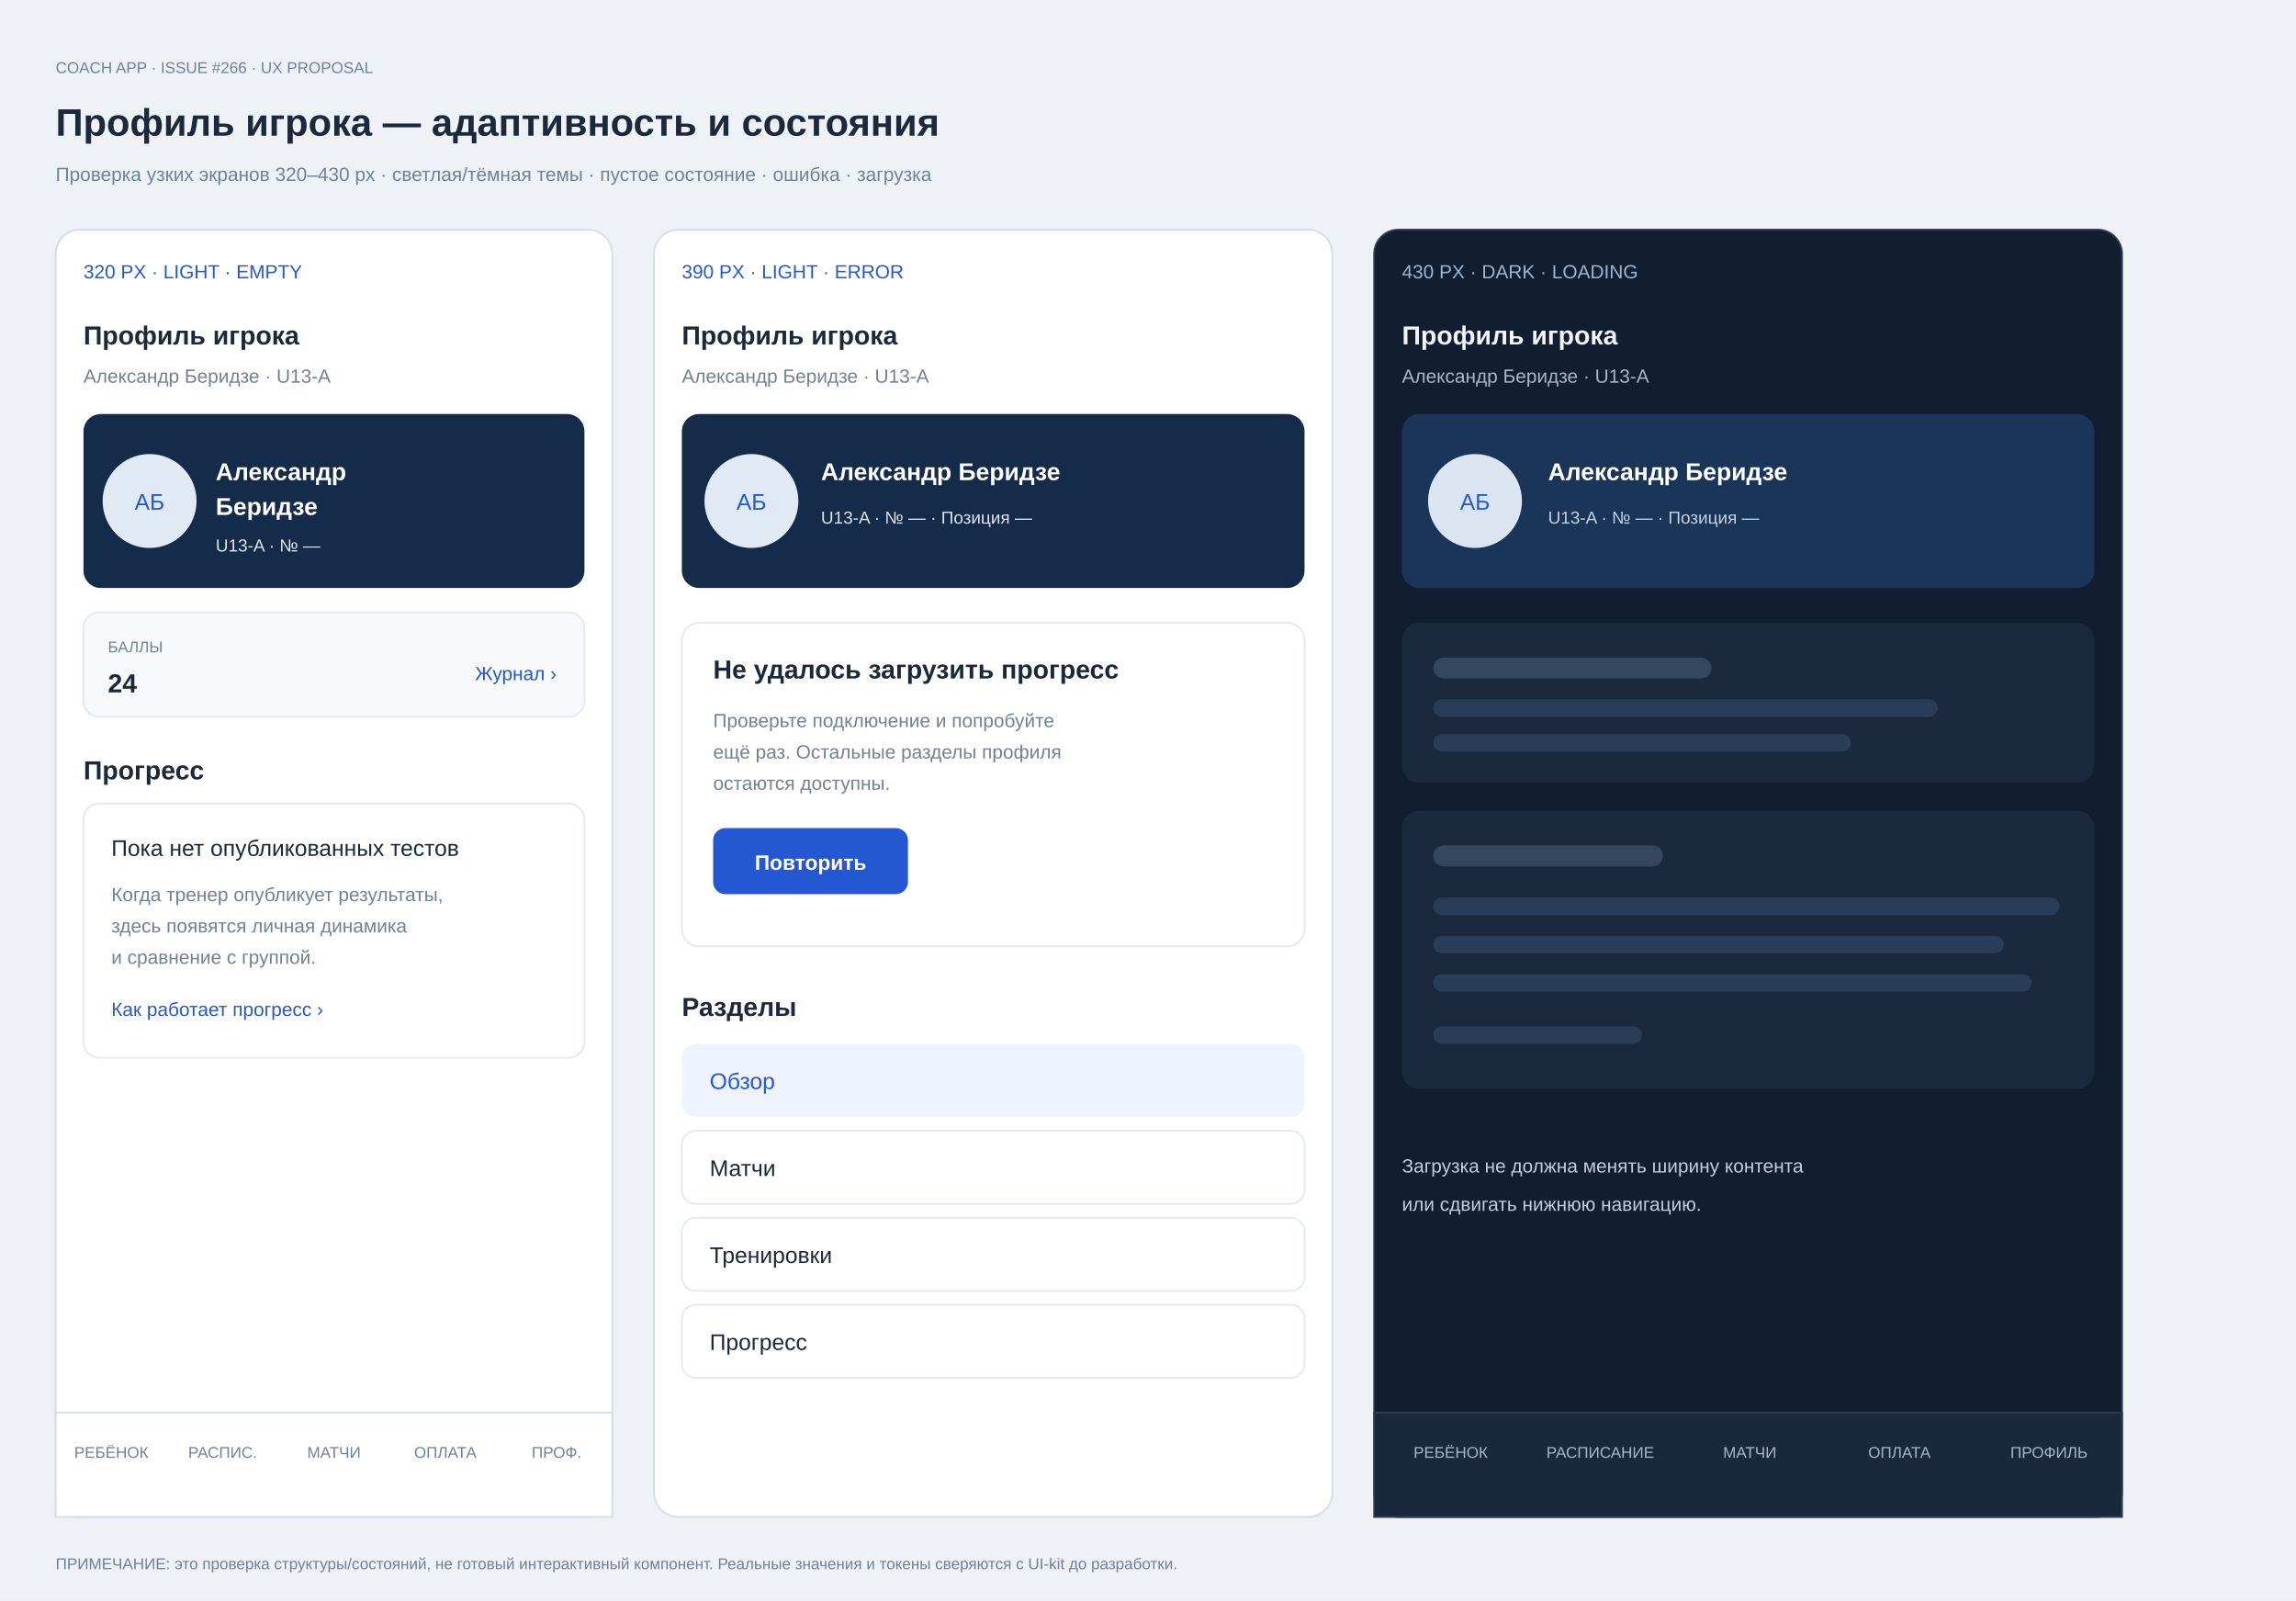
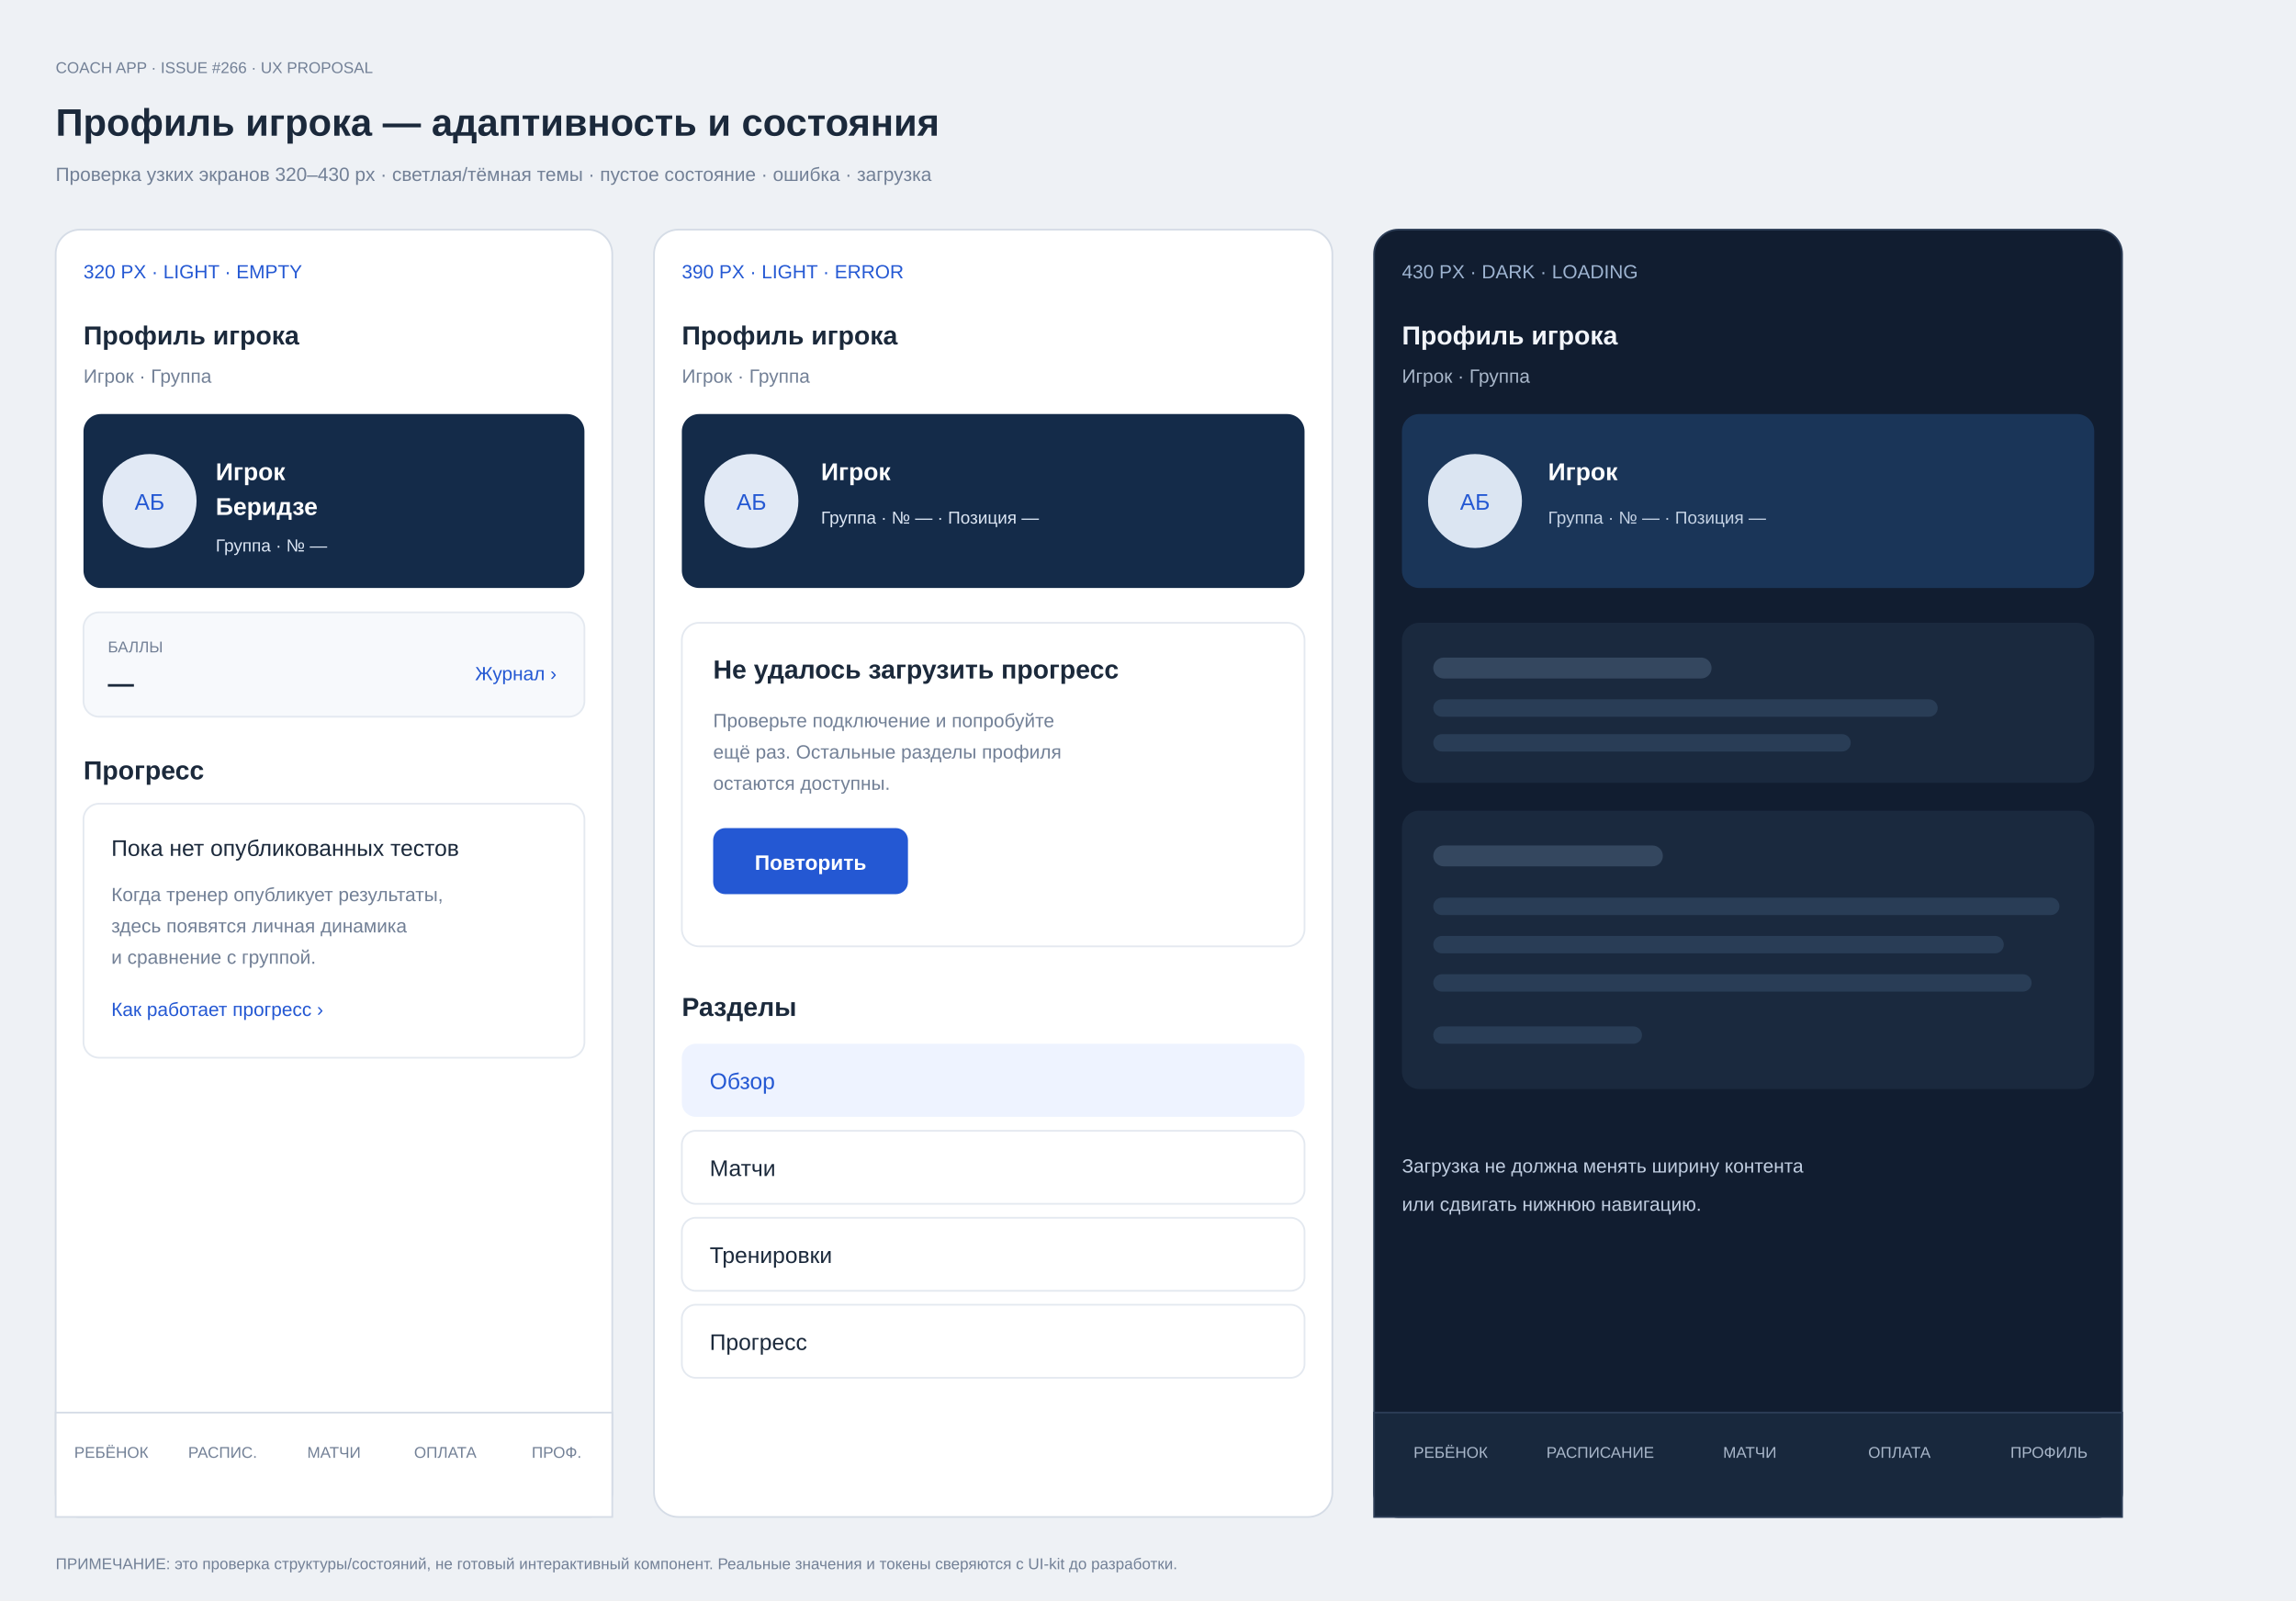
<svg xmlns="http://www.w3.org/2000/svg" width="1320" height="920" viewBox="0 0 1320 920">
  <defs>
    <style>
.h{font:bold 22px Arial}.h2{font:bold 15px Arial}.b{font:13px Arial}.s{font:11px Arial}.xs{font:9px Arial}.muted{fill:#728096;font-family:Arial}.ink{fill:#1b293b;font-family:Arial}.blue{fill:#2458d3;font-family:Arial}.line{stroke:#e4e9f0}.white{fill:#fff}.light{fill:#f4f6fa}
</style>
  </defs>
  <rect width="1320" height="920" fill="#eef1f5" />
  <text x="32" y="42" class="muted xs">COACH APP · ISSUE #266 · UX PROPOSAL</text>
  <text x="32" y="78" class="ink h">Профиль игрока — адаптивность и состояния</text>
  <text x="32" y="104" class="muted s">Проверка узких экранов 320–430 px · светлая/тёмная темы · пустое состояние · ошибка · загрузка</text>
  <rect x="32" y="132" width="320" height="740" rx="14" fill="#fff" stroke="#d5dce6" />
  <text x="48" y="160" class="blue s">320 PX · LIGHT · EMPTY</text>
  <text x="48" y="198" class="ink h2">Профиль игрока</text>
-   <text x="48" y="220" class="muted s">Александр Беридзе · U13-A</text>
+   <text x="48" y="220" class="muted s">Игрок · Группа</text>
  <rect x="48" y="238" width="288" height="100" rx="10" fill="#142b49" />
  <circle cx="86" cy="288" r="27" fill="#e1e9f5" />
  <text x="86" y="293" text-anchor="middle" class="blue b">АБ</text>
-   <text x="124" y="276" fill="#fff" font-family="Arial" font-size="14" font-weight="700">Александр</text>
+   <text x="124" y="276" fill="#fff" font-family="Arial" font-size="14" font-weight="700">Игрок</text>
  <text x="124" y="296" fill="#fff" font-family="Arial" font-size="14" font-weight="700">Беридзе</text>
-   <text x="124" y="317" fill="#dce6f4" font-family="Arial" font-size="10">U13-A · № —</text>
+   <text x="124" y="317" fill="#dce6f4" font-family="Arial" font-size="10">Группа · № —</text>
  <rect x="48" y="352" width="288" height="60" rx="9" fill="#f7f9fc" stroke="#e4e9f0" />
  <text x="62" y="375" class="muted xs">БАЛЛЫ</text>
-   <text x="62" y="398" class="ink h2">24</text>
+   <text x="62" y="398" class="ink h2">—</text>
  <text x="320" y="391" text-anchor="end" class="blue s">Журнал ›</text>
  <text x="48" y="448" class="ink h2">Прогресс</text>
  <rect x="48" y="462" width="288" height="146" rx="9" fill="#fff" stroke="#e4e9f0" />
  <text x="64" y="492" class="ink b">Пока нет опубликованных тестов</text>
  <text x="64" y="518" class="muted s">Когда тренер опубликует результаты,</text>
  <text x="64" y="536" class="muted s">здесь появятся личная динамика</text>
  <text x="64" y="554" class="muted s">и сравнение с группой.</text>
  <text x="64" y="584" class="blue s">Как работает прогресс ›</text>
  <rect x="32" y="812" width="320" height="60" fill="#fff" stroke="#d5dce6" />
  <text x="64" y="838" class="muted xs" text-anchor="middle">РЕБЁНОК</text>
  <text x="128" y="838" class="muted xs" text-anchor="middle">РАСПИС.</text>
  <text x="192" y="838" class="muted xs" text-anchor="middle">МАТЧИ</text>
  <text x="256" y="838" class="muted xs" text-anchor="middle">ОПЛАТА</text>
  <text x="320" y="838" class="muted xs" text-anchor="middle">ПРОФ.</text>
  <rect x="376" y="132" width="390" height="740" rx="14" fill="#fff" stroke="#d5dce6" />
  <text x="392" y="160" class="blue s">390 PX · LIGHT · ERROR</text>
  <text x="392" y="198" class="ink h2">Профиль игрока</text>
-   <text x="392" y="220" class="muted s">Александр Беридзе · U13-A</text>
+   <text x="392" y="220" class="muted s">Игрок · Группа</text>
  <rect x="392" y="238" width="358" height="100" rx="10" fill="#142b49" />
  <circle cx="432" cy="288" r="27" fill="#e1e9f5" />
  <text x="432" y="293" text-anchor="middle" class="blue b">АБ</text>
-   <text x="472" y="276" fill="#fff" font-family="Arial" font-size="14" font-weight="700">Александр Беридзе</text>
-   <text x="472" y="301" fill="#dce6f4" font-family="Arial" font-size="10">U13-A · № — · Позиция —</text>
+   <text x="472" y="276" fill="#fff" font-family="Arial" font-size="14" font-weight="700">Игрок</text>
+   <text x="472" y="301" fill="#dce6f4" font-family="Arial" font-size="10">Группа · № — · Позиция —</text>
  <rect x="392" y="358" width="358" height="186" rx="10" fill="#fff" stroke="#e4e9f0" />
  <text x="410" y="390" class="ink h2">Не удалось загрузить прогресс</text>
  <text x="410" y="418" class="muted s">Проверьте подключение и попробуйте</text>
  <text x="410" y="436" class="muted s">ещё раз. Остальные разделы профиля</text>
  <text x="410" y="454" class="muted s">остаются доступны.</text>
  <rect x="410" y="476" width="112" height="38" rx="7" fill="#2458d3" />
  <text x="466" y="500" text-anchor="middle" fill="#fff" font-family="Arial" font-size="12" font-weight="700">Повторить</text>
  <text x="392" y="584" class="ink h2">Разделы</text>
  <rect x="392" y="600" width="358" height="42" rx="8" fill="#eef3ff" />
  <text x="408" y="626" class="blue b">Обзор</text>
  <rect x="392" y="650" width="358" height="42" rx="8" fill="#fff" stroke="#e4e9f0" />
  <text x="408" y="676" class="ink b">Матчи</text>
  <rect x="392" y="700" width="358" height="42" rx="8" fill="#fff" stroke="#e4e9f0" />
  <text x="408" y="726" class="ink b">Тренировки</text>
  <rect x="392" y="750" width="358" height="42" rx="8" fill="#fff" stroke="#e4e9f0" />
  <text x="408" y="776" class="ink b">Прогресс</text>
  <rect x="790" y="132" width="430" height="740" rx="14" fill="#111d30" stroke="#2c3d56" />
  <text x="806" y="160" fill="#9eb4d1" class="s">430 PX · DARK · LOADING</text>
  <text x="806" y="198" fill="#f2f5fa" class="h2">Профиль игрока</text>
-   <text x="806" y="220" fill="#a9b7ca" class="s">Александр Беридзе · U13-A</text>
+   <text x="806" y="220" fill="#a9b7ca" class="s">Игрок · Группа</text>
  <rect x="806" y="238" width="398" height="100" rx="10" fill="#1a3558" />
  <circle cx="848" cy="288" r="27" fill="#dbe5f2" />
  <text x="848" y="293" text-anchor="middle" class="blue b">АБ</text>
-   <text x="890" y="276" fill="#fff" font-family="Arial" font-size="14" font-weight="700">Александр Беридзе</text>
-   <text x="890" y="301" fill="#c5d3e5" font-family="Arial" font-size="10">U13-A · № — · Позиция —</text>
+   <text x="890" y="276" fill="#fff" font-family="Arial" font-size="14" font-weight="700">Игрок</text>
+   <text x="890" y="301" fill="#c5d3e5" font-family="Arial" font-size="10">Группа · № — · Позиция —</text>
  <rect x="806" y="358" width="398" height="92" rx="10" fill="#1a293e" />
  <rect x="824" y="378" width="160" height="12" rx="6" fill="#34475f" />
  <rect x="824" y="402" width="290" height="10" rx="5" fill="#293d56" />
  <rect x="824" y="422" width="240" height="10" rx="5" fill="#293d56" />
  <rect x="806" y="466" width="398" height="160" rx="10" fill="#1a293e" />
  <rect x="824" y="486" width="132" height="12" rx="6" fill="#34475f" />
  <rect x="824" y="516" width="360" height="10" rx="5" fill="#293d56" />
  <rect x="824" y="538" width="328" height="10" rx="5" fill="#293d56" />
  <rect x="824" y="560" width="344" height="10" rx="5" fill="#293d56" />
  <rect x="824" y="590" width="120" height="10" rx="5" fill="#293d56" />
  <text x="806" y="674" fill="#c0cde0" class="s">Загрузка не должна менять ширину контента</text>
  <text x="806" y="696" fill="#c0cde0" class="s">или сдвигать нижнюю навигацию.</text>
  <rect x="790" y="812" width="430" height="60" fill="#18283d" stroke="#2c3d56" />
  <text x="834" y="838" fill="#a9b7ca" class="xs" text-anchor="middle">РЕБЁНОК</text>
  <text x="920" y="838" fill="#a9b7ca" class="xs" text-anchor="middle">РАСПИСАНИЕ</text>
  <text x="1006" y="838" fill="#a9b7ca" class="xs" text-anchor="middle">МАТЧИ</text>
  <text x="1092" y="838" fill="#a9b7ca" class="xs" text-anchor="middle">ОПЛАТА</text>
  <text x="1178" y="838" fill="#a9b7ca" class="xs" text-anchor="middle">ПРОФИЛЬ</text>
  <text x="32" y="902" class="muted xs">ПРИМЕЧАНИЕ: это проверка структуры/состояний, не готовый интерактивный компонент. Реальные значения и токены сверяются с UI-kit до разработки.</text>
</svg>
